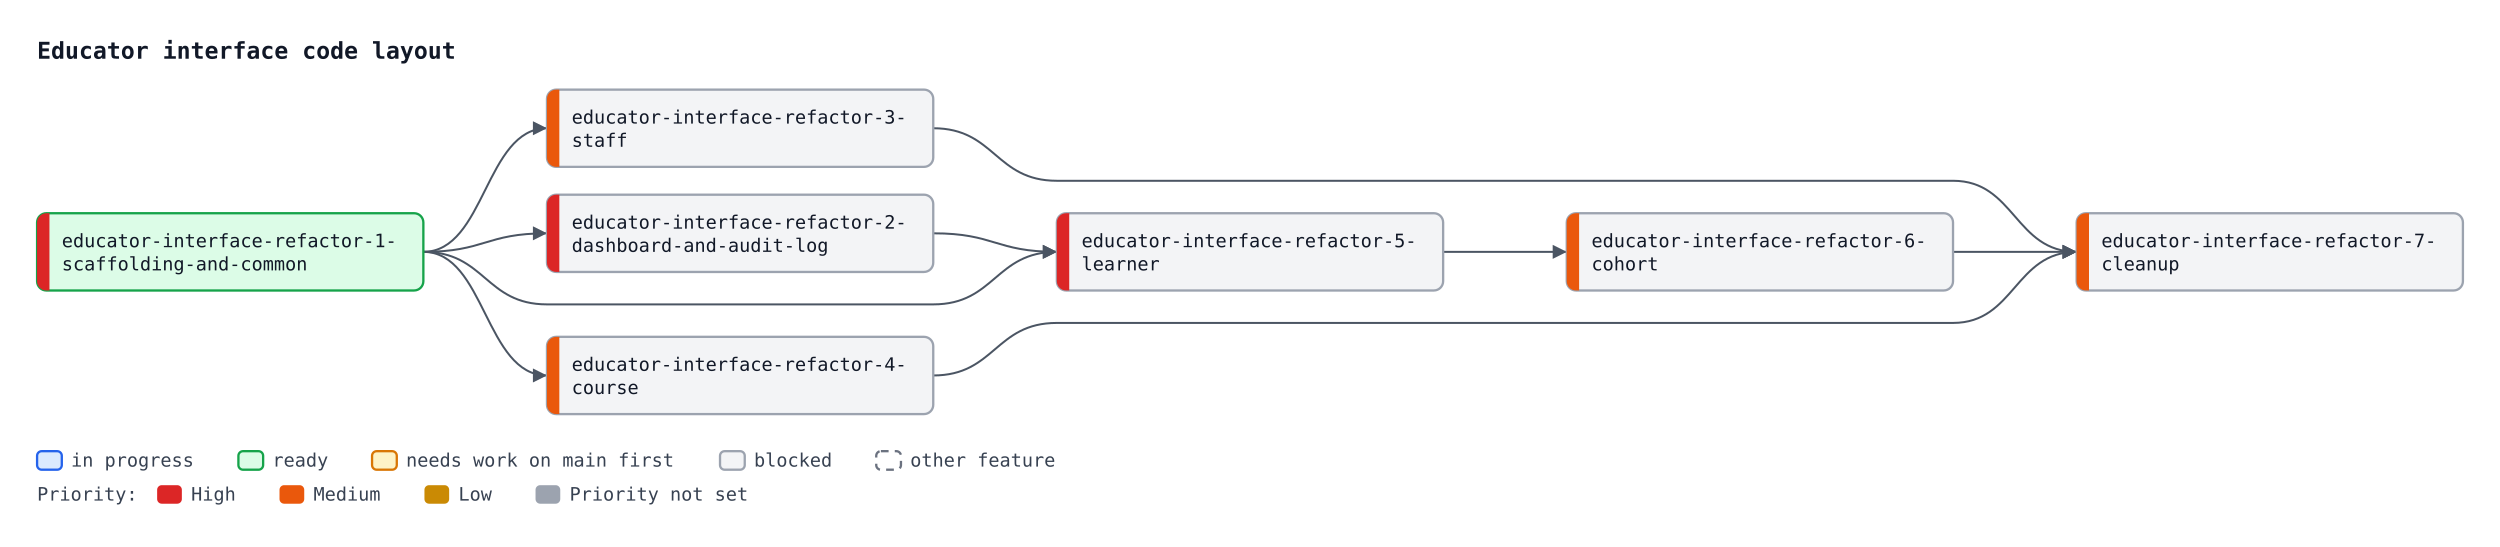
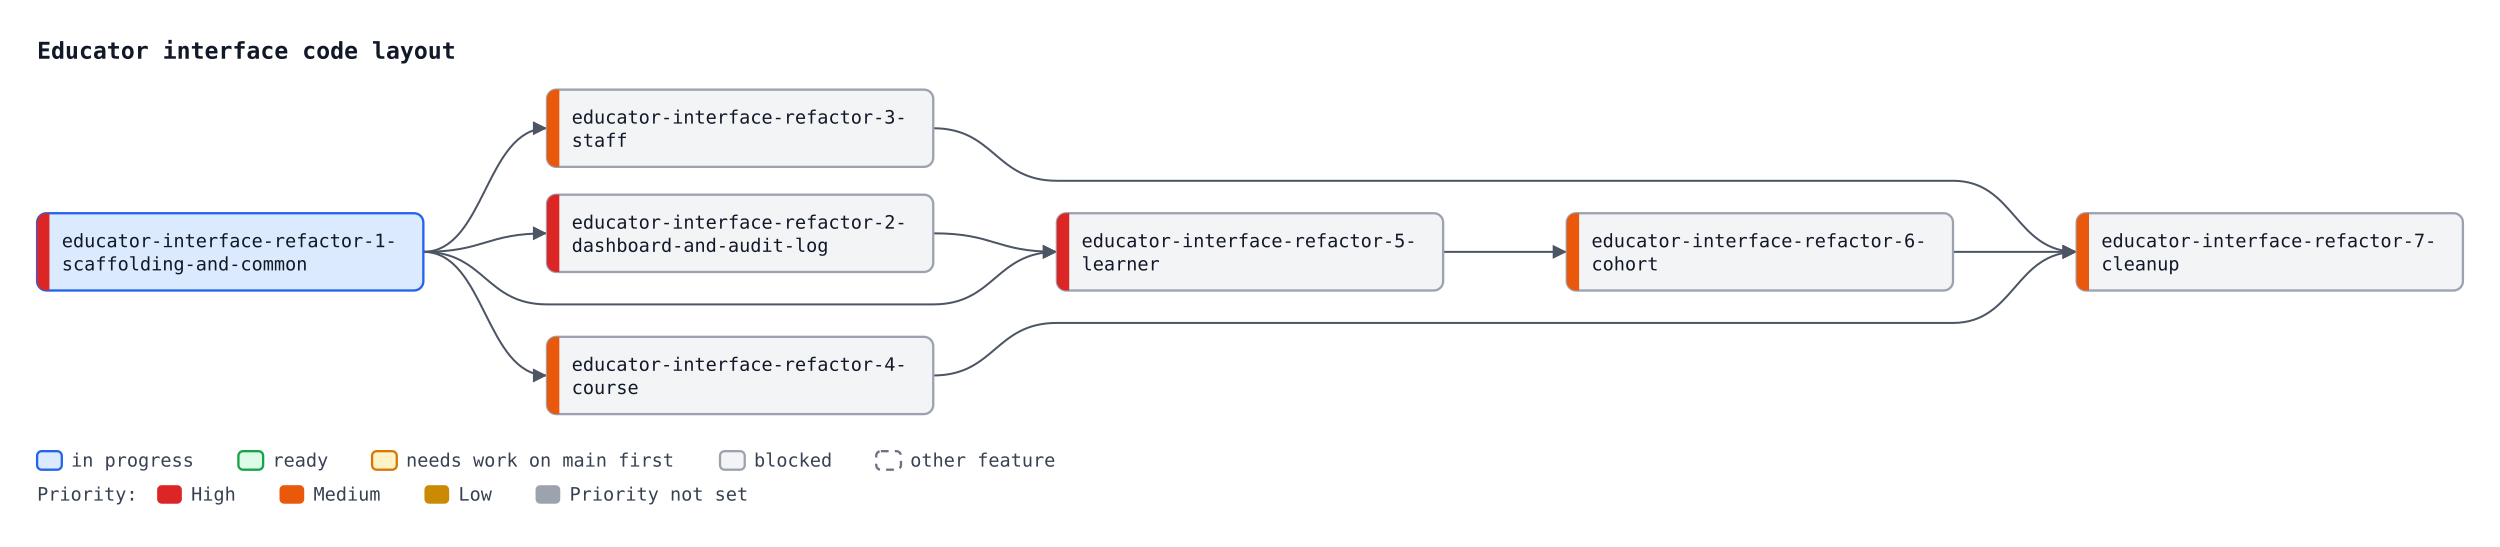
<svg xmlns="http://www.w3.org/2000/svg" width="1618" height="354" viewBox="0 0 1618 354" font-family="ui-monospace, SFMono-Regular, Menlo, Consolas, monospace" font-size="12">
  <defs>
    <marker id="arrow" viewBox="0 0 10 10" refX="10" refY="5" markerWidth="7" markerHeight="7" orient="auto-start-reverse">
      <path d="M0,0 L10,5 L0,10 z" fill="#4b5563" />
    </marker>
  </defs>
  <rect width="1618" height="354" fill="#ffffff" />
  <text x="24" y="38" font-size="15" font-weight="bold" fill="#111827">Educator interface code layout</text>
  <path d="M274.0,163.0 C314.0,163.0 314.0,151.0 354.0,151.0" fill="none" stroke="#4b5563" stroke-width="1.3" marker-end="url(#arrow)" />
  <path d="M274.0,163.0 C314.0,163.0 314.0,83.0 354.0,83.0" fill="none" stroke="#4b5563" stroke-width="1.3" marker-end="url(#arrow)" />
  <path d="M274.0,163.0 C314.0,163.0 314.0,243.0 354.0,243.0" fill="none" stroke="#4b5563" stroke-width="1.3" marker-end="url(#arrow)" />
  <path d="M274.0,163.0 C314.0,163.0 314.0,197.0 354.0,197.0 L604.0,197.0 C644.0,197.0 644.0,163.0 684.0,163.0" fill="none" stroke="#4b5563" stroke-width="1.3" marker-end="url(#arrow)" />
  <path d="M604.0,151.0 C644.0,151.0 644.0,163.0 684.0,163.0" fill="none" stroke="#4b5563" stroke-width="1.3" marker-end="url(#arrow)" />
  <path d="M934.0,163.0 C974.0,163.0 974.0,163.0 1014.0,163.0" fill="none" stroke="#4b5563" stroke-width="1.3" marker-end="url(#arrow)" />
  <path d="M604.0,83.0 C644.0,83.0 644.0,117.0 684.0,117.0 L934.0,117.0 C974.0,117.0 974.0,117.0 1014.0,117.0 L1264.0,117.0 C1304.0,117.0 1304.0,163.0 1344.0,163.0" fill="none" stroke="#4b5563" stroke-width="1.3" marker-end="url(#arrow)" />
  <path d="M604.0,243.0 C644.0,243.0 644.0,209.0 684.0,209.0 L934.0,209.0 C974.0,209.0 974.0,209.0 1014.0,209.0 L1264.0,209.0 C1304.0,209.0 1304.0,163.0 1344.0,163.0" fill="none" stroke="#4b5563" stroke-width="1.3" marker-end="url(#arrow)" />
  <path d="M1264.0,163.0 C1304.0,163.0 1304.0,163.0 1344.0,163.0" fill="none" stroke="#4b5563" stroke-width="1.3" marker-end="url(#arrow)" />
-   <rect x="24.0" y="138.0" width="250" height="50" rx="6" fill="#dcfce7" stroke="#16a34a" stroke-width="1.5" />
+   <rect x="24.0" y="138.0" width="250" height="50" rx="6" fill="#dbeafe" stroke="#2563eb" stroke-width="1.5" />
  <path d="M32.0,138.0 H30.0 A6,6 0 0 0 24.0,144.0 V182.0 A6,6 0 0 0 30.0,188.0 H32.0 Z" fill="#dc2626" />
  <text x="40.0" y="160.0" fill="#111827">educator-interface-refactor-1-</text>
  <text x="40.0" y="175.0" fill="#111827">scaffolding-and-common</text>
  <rect x="354.0" y="126.0" width="250" height="50" rx="6" fill="#f3f4f6" stroke="#9ca3af" stroke-width="1.5" />
  <path d="M362.0,126.0 H360.0 A6,6 0 0 0 354.0,132.0 V170.0 A6,6 0 0 0 360.0,176.0 H362.0 Z" fill="#dc2626" />
  <text x="370.0" y="148.0" fill="#111827">educator-interface-refactor-2-</text>
  <text x="370.0" y="163.0" fill="#111827">dashboard-and-audit-log</text>
  <rect x="354.0" y="58.0" width="250" height="50" rx="6" fill="#f3f4f6" stroke="#9ca3af" stroke-width="1.5" />
  <path d="M362.0,58.0 H360.0 A6,6 0 0 0 354.0,64.0 V102.0 A6,6 0 0 0 360.0,108.0 H362.0 Z" fill="#ea580c" />
  <text x="370.0" y="80.0" fill="#111827">educator-interface-refactor-3-</text>
  <text x="370.0" y="95.0" fill="#111827">staff</text>
  <rect x="354.0" y="218.0" width="250" height="50" rx="6" fill="#f3f4f6" stroke="#9ca3af" stroke-width="1.5" />
  <path d="M362.0,218.0 H360.0 A6,6 0 0 0 354.0,224.0 V262.0 A6,6 0 0 0 360.0,268.0 H362.0 Z" fill="#ea580c" />
  <text x="370.0" y="240.0" fill="#111827">educator-interface-refactor-4-</text>
  <text x="370.0" y="255.0" fill="#111827">course</text>
  <rect x="684.0" y="138.0" width="250" height="50" rx="6" fill="#f3f4f6" stroke="#9ca3af" stroke-width="1.5" />
  <path d="M692.0,138.0 H690.0 A6,6 0 0 0 684.0,144.0 V182.0 A6,6 0 0 0 690.0,188.0 H692.0 Z" fill="#dc2626" />
  <text x="700.0" y="160.0" fill="#111827">educator-interface-refactor-5-</text>
  <text x="700.0" y="175.0" fill="#111827">learner</text>
  <rect x="1014.0" y="138.0" width="250" height="50" rx="6" fill="#f3f4f6" stroke="#9ca3af" stroke-width="1.5" />
  <path d="M1022.0,138.0 H1020.0 A6,6 0 0 0 1014.0,144.0 V182.0 A6,6 0 0 0 1020.0,188.0 H1022.0 Z" fill="#ea580c" />
  <text x="1030.0" y="160.0" fill="#111827">educator-interface-refactor-6-</text>
  <text x="1030.0" y="175.0" fill="#111827">cohort</text>
  <rect x="1344.0" y="138.0" width="250" height="50" rx="6" fill="#f3f4f6" stroke="#9ca3af" stroke-width="1.5" />
  <path d="M1352.0,138.0 H1350.0 A6,6 0 0 0 1344.0,144.0 V182.0 A6,6 0 0 0 1350.0,188.0 H1352.0 Z" fill="#ea580c" />
  <text x="1360.0" y="160.0" fill="#111827">educator-interface-refactor-7-</text>
  <text x="1360.0" y="175.0" fill="#111827">cleanup</text>
  <rect x="24.0" y="292" width="16" height="12" rx="3" fill="#dbeafe" stroke="#2563eb" stroke-width="1.5" />
  <text x="46.0" y="302" fill="#374151">in progress</text>
  <rect x="154.3" y="292" width="16" height="12" rx="3" fill="#dcfce7" stroke="#16a34a" stroke-width="1.5" />
  <text x="176.3" y="302" fill="#374151">ready</text>
  <rect x="240.8" y="292" width="16" height="12" rx="3" fill="#fef3c7" stroke="#d97706" stroke-width="1.5" />
  <text x="262.8" y="302" fill="#374151">needs work on main first</text>
  <rect x="466.0" y="292" width="16" height="12" rx="3" fill="#f3f4f6" stroke="#9ca3af" stroke-width="1.5" />
  <text x="488.0" y="302" fill="#374151">blocked</text>
  <rect x="567.1" y="292" width="16" height="12" rx="3" fill="#ffffff" stroke="#6b7280" stroke-width="1.5" stroke-dasharray="5 4" />
  <text x="589.1" y="302" fill="#374151">other feature</text>
  <text x="24" y="324" fill="#374151">Priority:</text>
  <rect x="101.7" y="314" width="16" height="12" rx="3" fill="#dc2626" />
  <text x="123.7" y="324" fill="#374151">High</text>
  <rect x="180.9" y="314" width="16" height="12" rx="3" fill="#ea580c" />
  <text x="202.9" y="324" fill="#374151">Medium</text>
  <rect x="274.7" y="314" width="16" height="12" rx="3" fill="#ca8a04" />
  <text x="296.7" y="324" fill="#374151">Low</text>
  <rect x="346.6" y="314" width="16" height="12" rx="3" fill="#9ca3af" />
  <text x="368.6" y="324" fill="#374151">Priority not set</text>
</svg>
